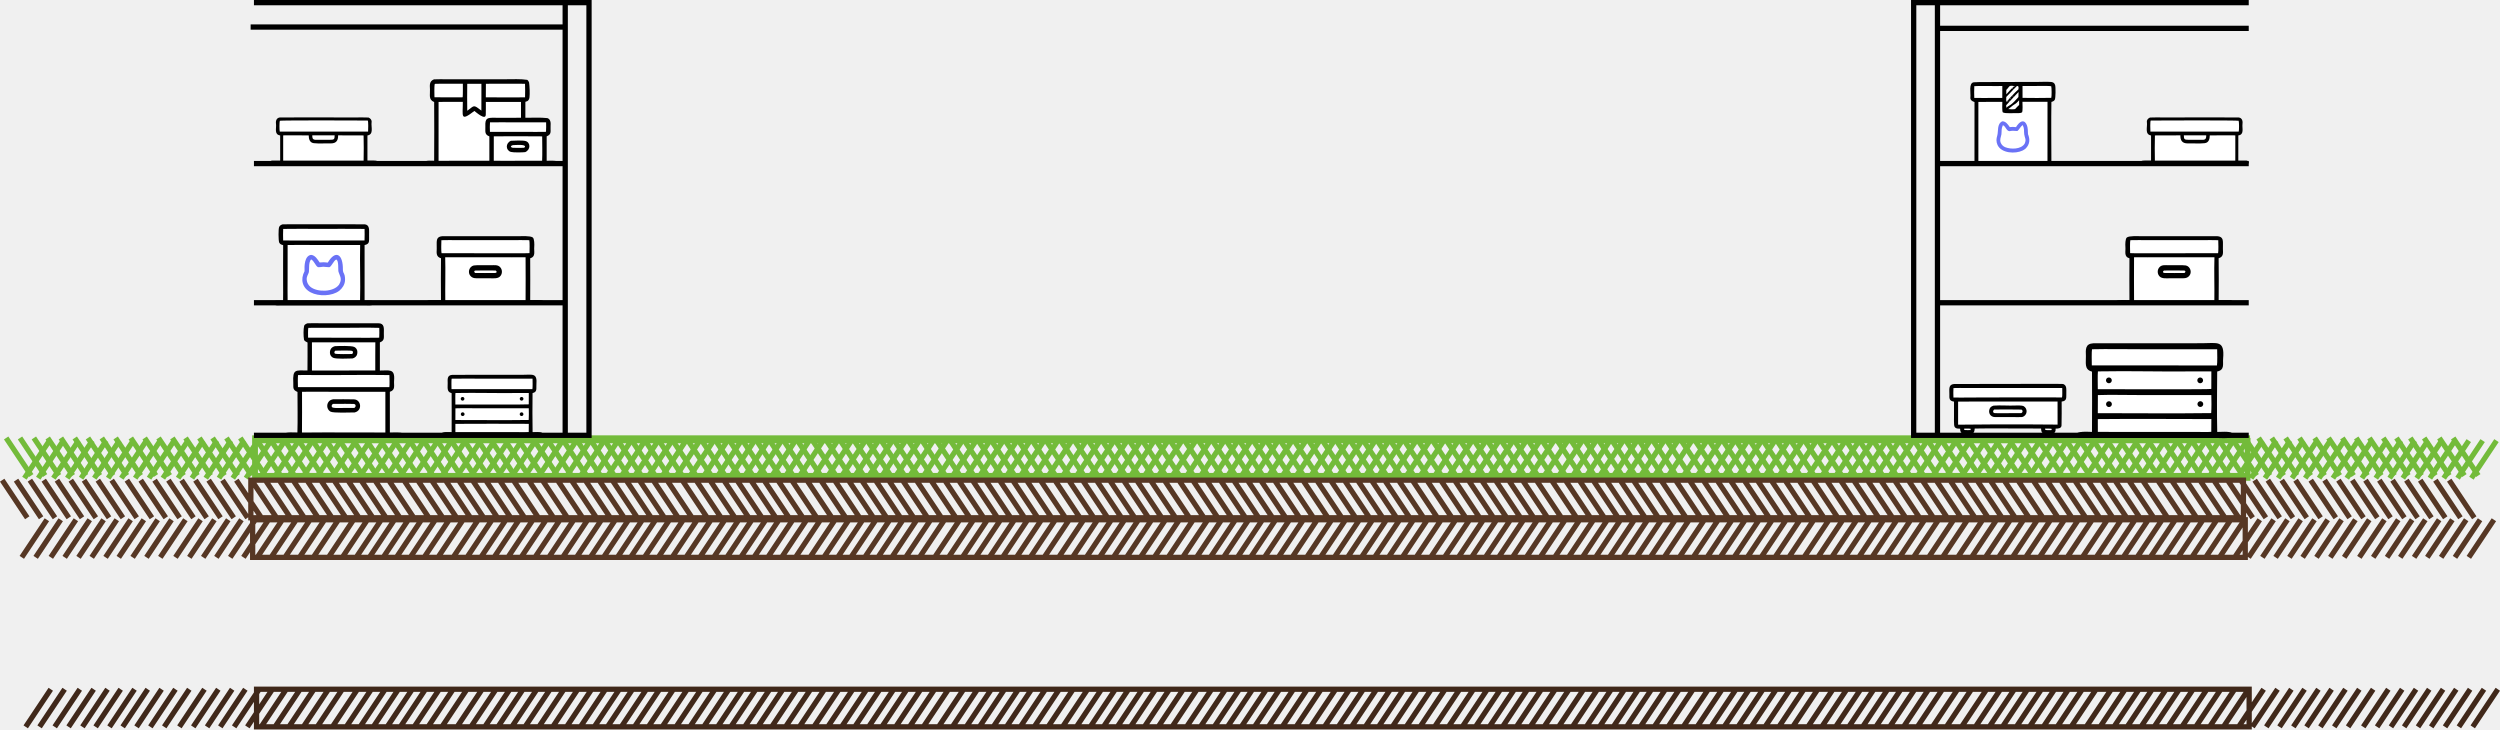
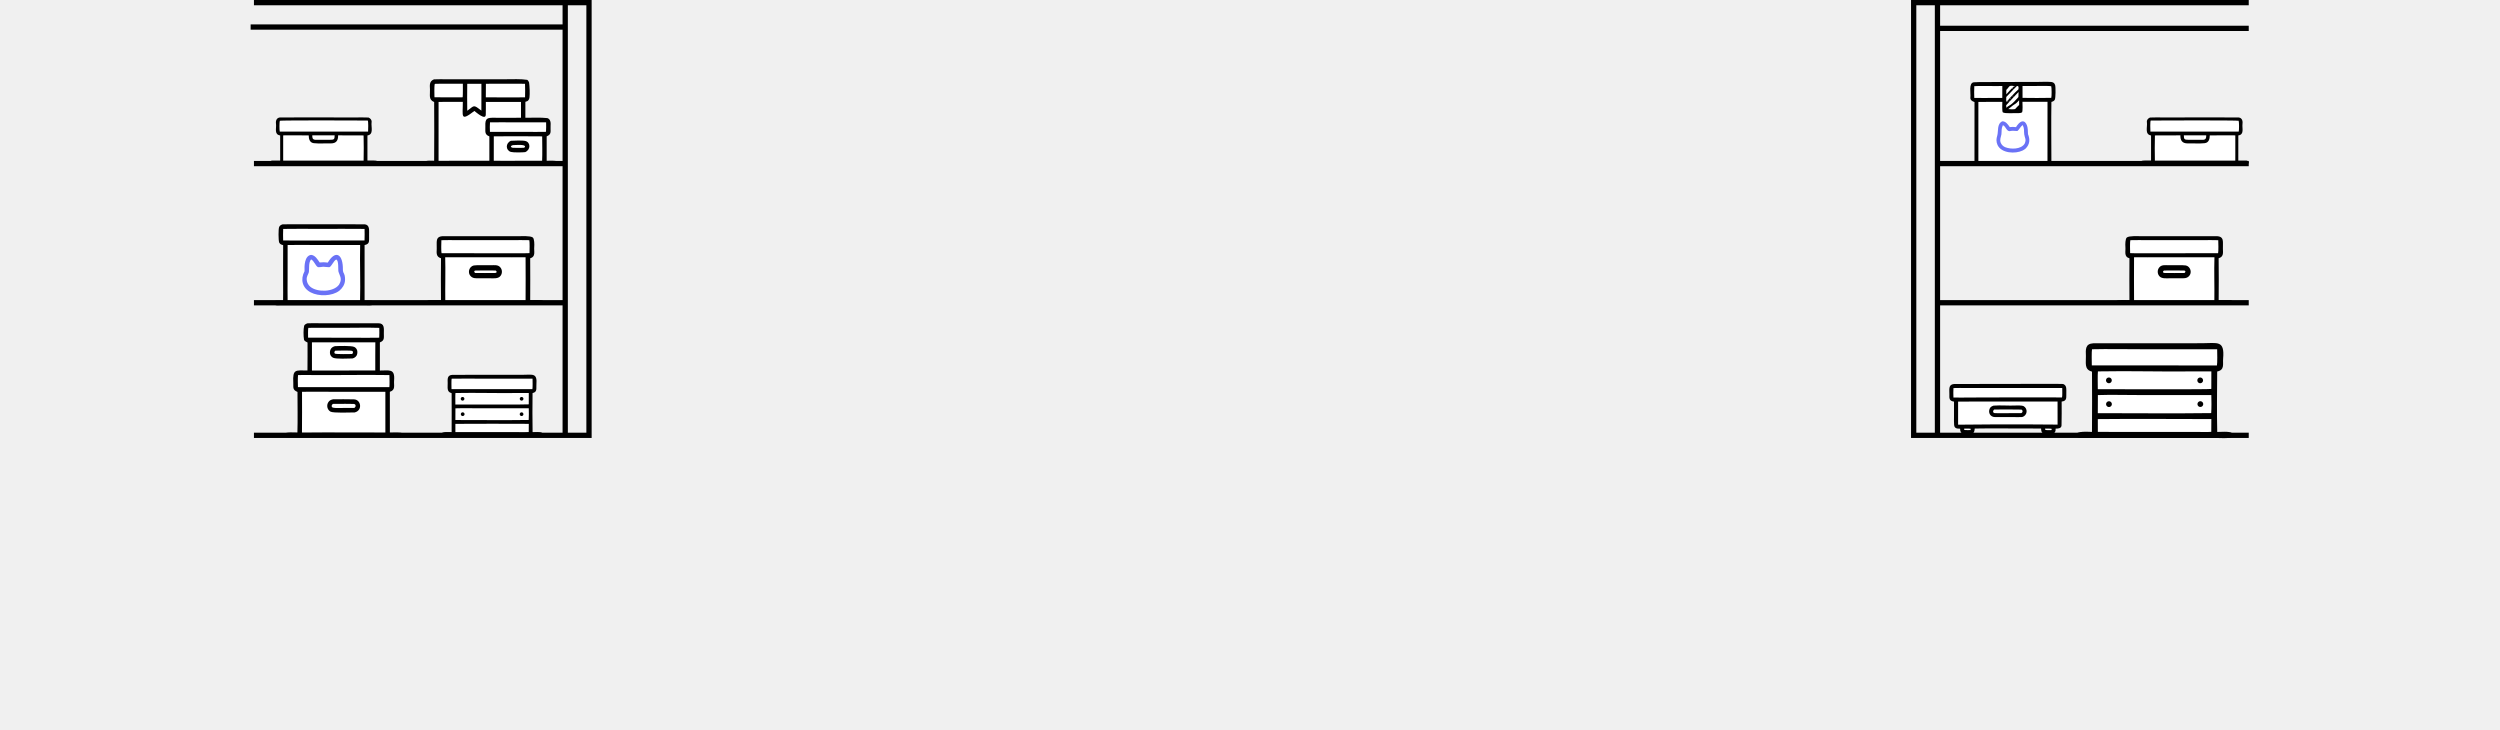
<svg xmlns="http://www.w3.org/2000/svg" width="1895.15" height="553" fill="none" overflow="visible" preserveAspectRatio="none" style="display:block" viewBox="0 0 1895.15 553">
  <g id="Group 2147237934">
    <g id="Group 2147237930">
      <path id="Vector" fill="#000" d="m1481.21 291.1 56.78-.09h16.69c2.92 0 5.88-.05 8.78.06 1.62.06 2.7 1.5 2.85 3 .1 1.19.15 2.48.09 3.67-.19 3.41.83 6.16-3.54 6.68.07 5.84.02 12.2-.1 18.07-.05 2.29-2.66 2.45-4.45 2.44 0 1.45 0 1.87-.81 3.06-1.68 1.54-2.81 1.06-4.85 1.13-3.57.13-5.27-.32-5.39-4.24-2.37-.06-4.8-.08-7.16-.06-14.35.11-28.79-.25-43.13.04-.18 2.29-.71 4.3-3.55 4.24-3.91-.1-7.42 1.1-7.57-4.14-2.12.02-4.24-.07-4.5-2.74-.19-1.99-.1-4.06-.1-6.06l.01-11.7c-3.58-.54-3.63-2.29-3.52-5.48.11-3.41-1.04-7.47 3.47-7.87" />
      <path id="Vector_2" fill="#fff" d="m1508.13 304.4 51.62-.02.02 17.49-23.94-.16q-25.74-.06-51.47.23c-.07-5.78-.01-11.7 0-17.48 7.8-.14 15.93-.02 23.77-.06" />
      <path id="Vector_3" fill="#000" d="M1511.28 307.49c5.36-.43 11.42.18 16.86-.1 1.08-.05 4.85-.08 5.76.42a4.49 4.49 0 0 1-.95 8.32q-1.24.07-2.5.06c-6.12 0-12.07.04-18.2-.03-3.48-.04-5.33-3.34-3.91-6.47.54-1.2 1.71-1.83 2.94-2.2" />
      <path id="Vector_4" fill="#fff" d="M1511.71 310.45a651 651 0 0 1 20.49.04c.97 0 1.68 1.97.05 2.68l-13.9.05c-1.99 0-4.06.06-6.04-.04-1.72-.08-1.82-1.69-.6-2.73" />
      <path id="Vector_5" fill="#fff" d="M1480.84 294.17c2.96-.14 6.79-.03 9.81-.03h19.34l53.31.01c0 1.09.17 6.63-.19 7.18-2.71.03-5.74-.1-8.53-.1l-32.86.03q-13.9.12-27.79.08c-4.28 0-8.87.13-13.11.02-.03-1.85-.18-5.43.02-7.2" />
      <path id="Vector_6" fill="#fff" d="M1550.28 324.9c1.18 0 3.83-.04 4.89.1.17.32.08.65.04 1.03-1.38-.02-3.48.24-4.64-.16-.34-.42-.23-.32-.29-.97" />
      <path id="Vector_7" fill="#fff" d="M1488.89 324.94c1.4-.02 3.51-.1 4.83.02.19.29.12.63.13 1.06-.87.05-3.88.07-4.66-.05-.29-.3-.25-.6-.3-1.03" />
    </g>
    <g id="Group 2147237927">
      <path id="Vector_8" fill="#000" d="M214.25 170.06c4.5-.11 9.3-.03 13.82-.03h40.94c2.54 0 5.1-.04 7.63.04.6.05 1.45.38 1.89.8 1.7 1.62 1.22 4.65 1.27 6.8-.07 1.73.13 3.58-.11 5.3-.26 1.83-1.74 2.54-3.31 2.77v42.2c1.2-.02 6.03-.38 6.6.56 2.28 3.69-4 2.92-5.88 2.9h-61.05q-3.06.01-6.12.05c-2.75.02-3.6-3.38-.34-3.53 1.65-.07 3.34-.02 5 0 .14-4.05 0-8.4.03-12.48.09-9.83-.14-19.78.03-29.6q-.59-.13-1.15-.36a3.2 3.2 0 0 1-1.88-1.7c-.58-1.5-.68-10.37.02-11.77.57-1.14 1.43-1.58 2.6-1.95" />
      <path id="Vector_9" fill="#fff" d="M218.04 185.73c6.32-.12 12.98-.02 19.33-.02h35.64c-.33 13.87.35 28.38-.07 42.2l-54.9.02c-.13-5.6-.02-11.64-.02-17.29z" />
      <path id="Vector_10" fill="#6a72f6" d="M248.49 199.05c5.56-9.39 10.9-6.77 11.4 3.2.1 2.32-.24 3.37.98 5.45.63 1.09.79 3.79.67 5.07-.27 3.08-1.94 5.62-4.28 7.59-5.52 4.28-15.7 4.46-21.73 1.28-6.43-3.4-7.96-9.82-4.67-16.05-.17-3.84-.08-11.64 4.92-12.38 3.09.2 4.95 3.44 6.55 5.77 2.46-.24 3.73-.26 6.16.07" />
      <path id="Vector_11" fill="#fff" d="M235.8 196.62c2.47 1.26 3.15 4.62 5.12 5.84.52.32 3.26-.21 4.08-.25.86-.05 4.18.48 4.62.36 1.7-.47 3.26-4.94 5.2-5.82 2.18.48 1.33 7.99 1.78 9.3 1.32 3.9 2.93 5.46.39 9.75l-.1.14c-4.27 5.56-16.32 5.69-21.48 1.58a7.7 7.7 0 0 1-2.89-5.3c-.3-3 1.43-4.35 1.66-6.24.32-2.63-.36-6.9 1.63-9.36" />
      <path id="Vector_14" fill="#fff" d="M214.67 173.54c8.9-.2 18.45-.04 27.37-.03 11.38 0 22.99-.14 34.33.02.03 2.84.1 5.95-.03 8.77l-36.18.02c-8.44 0-17.09.1-25.52-.03-.1-2.25-.08-6.53.03-8.75" />
    </g>
    <g id="Group 2147237926">
      <path id="Vector_15" fill="#000" d="m343 284.15 40.5-.02 12.73-.01c7.62-.01 11.18-1.64 10.4 7.49-.25 2.81.86 5.56-2.92 6.37-.06 9.5-.2 20.2.03 29.61 1.58 0 6.01-.4 7.12.52q.44.38.47.96.04.58-.4 1c-.89.87-6.98.48-8.49.47h-59.73q-3.16 0-6.35.03c-.68.17-1.87-.82-1.87-1.42-.02-2.23 6.5-1.57 7.87-1.57.1-9.78.02-19.75 0-29.54q-.06 0-.11-.03l-.2-.06c-3.59-1.06-2.57-4.44-2.68-7.54-.1-3.2-.4-6.03 3.63-6.26" />
      <path id="Vector_16" fill="#fff" d="M345.24 309.54c5.96-.21 13.1-.03 19.13-.03h36.47c.08 2.35.12 6.62-.06 8.85-18.33.26-37.2.03-55.57.04q-.02-4.44.03-8.86" />
      <path id="Vector_17" fill="#000" d="M350.52 312.56a1.43 1.43 0 1 1 .2 2.84 1.43 1.43 0 0 1-.2-2.84" />
      <path id="Vector_18" fill="#000" d="M394.78 312.7a1.41 1.41 0 1 1 1.21 2.55 1.41 1.41 0 0 1-1.21-2.55" />
      <path id="Vector_19" fill="#fff" d="M345.27 297.93c15.93-.32 32.05.23 48-.01q3.8-.06 7.58.01.03 4.21-.01 8.44l-.1.16c-.65.3-51.01.08-55.54.12.02-2-.14-7 .06-8.72" />
      <path id="Vector_20" fill="#000" d="M395.15 300.93a1.41 1.41 0 1 1 .47 2.78 1.41 1.41 0 0 1-.47-2.78" />
      <path id="Vector_21" fill="#000" d="M350.4 300.93a1.41 1.41 0 1 1 .47 2.78 1.41 1.41 0 0 1-.47-2.78" />
      <path id="Vector_22" fill="#fff" d="M342.37 287.08c7.58-.19 15.92-.02 23.55-.02l37.78.01c.05 1.4.14 6.84-.11 7.94l-61.32-.02c-.04-1.28-.14-6.99.1-7.91" />
      <path id="Vector_23" fill="#fff" d="M345.21 321.31c18.42-.2 37.2-.01 55.65-.01q.03 3.1-.05 6.23c-1.28.15-4.6.08-6.04.08l-11.75-.01-37.8-.03z" />
    </g>
    <g id="Group 2147237926_2">
      <path id="Vector_24" fill="#000" d="M232.9 245.1c2.46-.17 6.02-.07 8.57-.07h45.27c4.88 0 4.27 4 4.24 7.61-.03 3.38.68 5.52-3.01 6.92v21.32c6.91.1 11.58-1.88 10.78 7.55-.32 3.7 1.29 7.16-3.22 8.58l.02 30.99c2.67.11 8.02-.58 10.4.71.9.5.46 2.54-.94 2.68-1.83.19-3.75.11-5.64.1h-10.73l-49.18-.01h-15.92c-1.74 0-6.78.45-8.34-.55-.44-.28-1.05-1.48-.48-1.87 2.36-1.68 7.86-1.06 10.73-1.06.3-9.78.07-21.02.06-30.87-4-1.73-2.98-3.39-3.18-6.98-.58-10.64 1.78-9.34 10.74-9.3.2-6.9-.03-14.23.06-21.2-.76-.35-2.47-1.14-2.67-2.17-.48-2.6-.53-7.95.1-10.5.22-.91 1.63-1.58 2.33-1.88" />
      <path id="Vector_25" fill="#fff" d="M228.95 297c7.06-.15 14.64-.01 21.76-.01h41.42v31.04c-20.98.02-42.27-.2-63.22.03.2-10.23-.01-20.77.04-31.05" />
      <path id="Vector_26" fill="#000" d="M252.46 302.69c5.09-.15 10.65 0 15.74.04 5.46.03 6.95 8.38.68 9.92-3.18.01-16.23.6-18.39-.63a5 5 0 0 1-2.3-3.17 5.2 5.2 0 0 1 .74-4.03c.9-1.33 2.03-1.81 3.53-2.13" />
      <path id="Vector_27" fill="#fff" d="m252.34 306.2.58-.04c.86-.03 1.79-.02 2.66-.01 4.2.05 8.41-.13 12.6.06.5.03.82.24 1.17.56.54 1.1.14 1.75-.72 2.45l-10.44.05c-1.62 0-5.4.31-6.54-.65-.51-1.07-.15-1.65.69-2.43" />
      <path id="Vector_28" fill="#fff" d="M236.47 259.5h48.06c-.13 7.03.02 14.28-.05 21.34l-48 .05q.07-10.69-.01-21.38" />
      <path id="Vector_29" fill="#000" d="M253.86 262.42c2.81-.15 12.6-.47 14.71.59a4.2 4.2 0 0 1 2.18 2.63 5.6 5.6 0 0 1-.44 3.93 5 5 0 0 1-3.12 2.16c-2.88.07-12.42.53-14.58-.5a4.3 4.3 0 0 1-2.29-2.5 5.5 5.5 0 0 1 .39-4.07c.7-1.26 1.82-1.84 3.14-2.24" />
      <path id="Vector_30" fill="#fff" d="M254.17 265.83c1.75-.05 12.12-.37 12.94.26.34.27.48.56.49.99 0 .53-.33.9-.66 1.28-1.93.05-11.95.25-13.07-.3-.7-.86-.47-1.47.3-2.23" />
      <path id="Vector_31" fill="#fff" d="M225.94 284.33c3.36-.1 6.86-.07 10.23-.03 19.65.19 39.39-.29 59.03.03.07 1.83.2 7.66-.03 9.13l-69.31-.01c-.14-1.54-.14-7.88.08-9.12" />
      <path id="Vector_32" fill="#fff" d="M233.74 248.55c2.83-.13 6.28-.05 9.16-.05l16.3.01c8.98 0 19.43-.27 28.32.03.01 2.01.13 5.56-.05 7.45-6.2.2-13.59.01-19.9.02l-34.01-.03c-.02-1.3-.16-6.52.18-7.44" />
    </g>
    <g id="Group 2147237924">
      <path id="Vector_33" fill="#000" d="M328.97 60.15c2.63-.18 7.03-.06 9.75-.06h18.57l26.24-.02c4.78 0 11.35-.33 16.14.46.4.07 1.35 1.61 1.42 2.1.4 2.88.65 8.48.28 11.28a5 5 0 0 1-.54 1.66c-.59 1.08-1.48 1.32-2.56 1.62l-.01 12.08c5.47.05 11.36-.36 16.72.27 2.54.86 2.56 3.78 2.4 6-.28 3.76 1.16 6.18-2.97 7.82v18.54c1.57.03 6.59-.41 8.19.54 1.14.68.45 2.55-.81 2.76-.72.12-1.78.1-2.65.09l-65.4-.02h-20.65q-4.57 0-9.13.05c-1.49.07-3.13-.84-2.2-2.49.81-1.45 5.81-.94 7.35-.94.2-14.7.01-29.82.01-44.54-4.5-1.84-2.95-5.34-3.18-9.64-.18-3.35-.5-6.14 3.03-7.56" />
      <path id="Vector_34" fill="#fff" d="m332.47 77.25 18.38-.03c.08 10.8-2.27 15.36 8.76 6.89 1.4 1.06 8.41 7.34 8.63 2.9.13-2.89.04-6.78.06-9.75l26.64-.01.01 12c-6.47.16-13.47.02-19.99.02-5.47-.06-7.33.1-7.03 6.5.16 3.64-.93 6.1 3.04 7.63v18.49l-38.51.04z" />
      <path id="Vector_35" fill="#fff" d="M374.33 103.35c12.12-.07 24.56-.11 36.67.03.04 5.75.2 12.84-.03 18.49a1778 1778 0 0 1-20.27.05c-5.4 0-11 .07-16.39-.03z" />
      <path id="Vector_36" fill="#000" d="M387.28 106.72c2.21-.19 9.04-.39 11.07.17 3.87 1.06 4.1 6.56-.22 8.43-1.95.27-9.06.38-10.84-.15-3.94-1.17-4.32-6.52 0-8.45" />
      <path id="Vector_37" fill="#fff" d="M390.2 109.95c1.82-.02 6.83-.5 7.81.86.03.5-.1.6-.39 1.02-.49.31-.96.23-1.56.23-2.4-.01-4.95.16-7.35-.04-.73-.06-1.1-.28-1.45-.86.3-1.2 2-1.2 2.93-1.2" />
      <path id="Vector_38" fill="#fff" d="M371.45 92.75c5.6-.11 11.55-.01 17.16-.02l25.38.03c0 1.81.12 5.55-.09 7.17-4.9.15-10.4.03-15.38.03l-27.11-.02c-.13-1.21-.14-6.15.04-7.2" />
      <path id="Vector_39" fill="#fff" d="M368.34 63.54c6.6-.22 13.38.07 20-.05 3.15-.06 6.51-.06 9.66.05.16 2.87.09 7.29.02 10.22-9.53.22-20.14.01-29.74.01.03-3.42-.02-6.8.06-10.23" />
      <path id="Vector_40" fill="#fff" d="M329.82 63.56c2.35-.13 5.27-.06 7.65-.06h13.4c0 1.54.08 9.03-.13 10.13l-.26.13c-6.96.01-14.17.11-21.1-.03l-.05-.75c-.04-1.83-.15-6.97.15-9.06z" />
      <path id="Vector_41" fill="#fff" d="m354.2 63.53 10.74-.02c-.06 6.77.06 13.56-.03 20.34l-2.25-1.69c-3.37-2.53-3.77-1.77-6.97.7l-1.49 1.1c-.15-6.65-.03-13.75 0-20.43" />
    </g>
    <g id="Group 2147237922">
      <path id="Vector_42" fill="#000" d="m1525.19 62.14 19.62-.04c3.29 0 6.71-.24 9.97.03a4 4 0 0 1 1.64.44c.76.4 1.21 1.02 1.47 1.83.5 1.59.46 9.94-.24 11.2-.56 1.02-1.51 1.36-2.56 1.67-.24 14.7-.04 30.2-.01 44.94 1.66 0 9.73-.42 10.7.4.34.3.52.74.52 1.19-.01.36-.13.73-.4.98-.39.36-.95.42-1.46.45-3.87.25-7.91-.01-11.8-.01h-52.66l-8.19.01c-1.49 0-2.94.03-4.44 0-1.39-.04-2.51-1.23-1.33-2.4.78-.74 1.92-.72 2.92-.68 2.6.11 5.22.05 7.83.03l.02-44.84c-1.82-.5-3.39-1.65-3.11-3.54.42-2.86-1.57-11.03 2.63-11.42 2.65-.25 6.34-.17 9-.18z" />
      <path id="Vector_43" fill="#fff" d="M1550.03 77.15h2.1l-.02 45.05h-52.38V77.29c6-.1 12.14-.05 18.16-.07-.02 1.61-.29 6.82.33 7.93 1.66 1.2 9.49.4 11.82.62.77.08 2.15-.17 2.81-.63.61-1.1.32-6.39.29-7.97z" />
      <path id="Vector_44" fill="#6a72f6" d="M1528.25 96.38c.49-.83 1.1-1.7 1.71-2.37 4.28-4.7 6.94-.26 7.23 4.2.03.34.11 3.4.16 3.5 1.66 4.04 1.37 7.76-1.83 10.93-.72.56-1.43 1.07-2.26 1.47-5.54 2.7-16.03 2.14-19-4.17a9 9 0 0 1-.83-3.7c-.01-1.14.25-2.2.57-3.28 1.08-3.7-.38-9.03 3.88-11.01 2.63-.05 4.29 2.46 5.66 4.4 1.71-.22 3-.2 4.71.03" />
      <path id="Vector_45" fill="#fff" d="M1518.3 94.91c2.28.66 2.82 5.45 5.91 4.37 1.25-.44 4.92.26 5.26-.06 1.48-1.34 2.01-3.04 3.84-4.43 1.52 3.1.78 3.99 1.18 7.04.39 3 1.82 3.72.3 7.1-2.69 4.34-10.45 4.38-14.68 2.67a6.2 6.2 0 0 1-3.46-3.44c-.88-2.26.15-4.14.55-6.34.33-2.91-.23-3.95 1.1-6.9" />
      <path id="Vector_48" fill="#fff" d="M1533.19 65.2q6.7-.07 13.41-.04c1.57 0 7.23-.12 8.35.21.37.9.41 7.96.02 8.8-6.94.16-14.81.12-21.76.02-.05-2.98-.02-6-.02-8.98" />
      <path id="Vector_49" fill="#fff" d="m1511.59 65.23 6.29-.02c-.08 2.93-.03 6.1-.03 9.04l-14.95.02q-3.15.02-6.28-.03c-.13-1.77-.11-7.19.02-8.92 4.01-.29 10.77-.08 14.95-.09" />
      <path id="Vector_50" fill="#fff" d="M1527.96 66.23c.52-.63 1.06-1.39 1.92-.9.49.75.3 1.45.23 2.38a68 68 0 0 0-4.74 4.72c.4.66.54.75 1.19 1.14-.35.4-1.35 1.62-1.68 1.93l-1.41 1.42-.51.52c-.65-.26-.97-.42-1.69-.46-.07.05-.2.1-.29.12-.25-.58-.11-2.77-.1-3.6q1.96-2.1 3.99-4.16l1.54-1.65c-.58-.34-.64-.44-1.06-.97l1.53-1.42c.37.37.62.67 1.08.93" />
      <path id="Vector_51" fill="#000" d="M1525.37 72.43c.4.66.54.75 1.19 1.14-.35.4-1.35 1.62-1.68 1.93q-.6-.63-1.23-1.24c.55-.54 1.18-1.25 1.72-1.84" />
      <path id="Vector_52" fill="#000" d="M1523.65 74.26q.62.61 1.23 1.24l-1.41 1.42-.96-1.36z" />
      <path id="Vector_53" fill="#000" d="m1525.35 66.72 1.53-1.42c.37.37.62.67 1.08.93-.54.56-.96.95-1.55 1.46-.58-.34-.64-.44-1.06-.97" />
      <path id="Vector_54" fill="#000" d="M1521.27 76.98c.42-.53.79-.92 1.24-1.42q.5.67.96 1.36l-.51.52c-.65-.26-.97-.42-1.69-.46" />
      <path id="Vector_55" fill="#fff" d="M1530.19 69.75c-.02 1.25-.01 2.58-.1 3.82q-1.6 1.72-3.17 3.46c-.19.18-1.37 1.25-1.47 1.38-1.6 1.51-3.15 1.8-4.5 3.27l-.14-1.9c.61-.72 1.5-1.63 2.15-2.34l.51-.52 1.41-1.42c.33-.3 1.33-1.52 1.68-1.93 1.01-1.05 2.62-2.88 3.63-3.82" />
      <path id="Vector_56" fill="#fff" d="M1530.64 79.56c.04-1.27.02-2.3-.03-3.56-.51.63-1.29 1.36-1.89 1.95-.28.47-3.16 2-3.36 2.39-1.01.71-2.01 1.56-2.97 2.35 1.73.18 3.44.3 5.16 0 .76-1.03 2.13-2.14 3.09-3.13" />
      <path id="Vector_57" fill="#fff" d="M1520.9 68.15c2.3-2.06 1.56-3.86 5.98-2.85l-1.53 1.42q-1.06 1.04-2.05 2.14c-.94.94-1.54 1.6-2.39 2.62-.04-1.08-.01-2.24-.01-3.33" />
    </g>
-     <path id="Vector 1194234144" stroke="#73bb3a" stroke-width="4" d="M447.49 334h-254v28.5h1510.5V334zm0 0-19 28.5m10.5 0 19-28.5m-8.5 28.5 19-28.5m-9 28.5 19-28.5m-8.5 28.5 19-28.5m-9 28.5 19-28.5m-8.5 28.5 19-28.5m-8.5 28.5 19-28.5m-8.5 28.5 19-28.5m-8.5 28.5 19-28.5m-8.5 28.5 19-28.5m-8.5 28.5 19-28.5m-9 28.5 19-28.5m-8.5 28.5 19-28.5m-9 28.5 19-28.5m-8.5 28.5 19-28.5m-8.5 28.5 19-28.5m-8.5 28.5 19-28.5m-8 28.5 19-28.5m-8.5 28.5 19-28.5m-8.5 28.5 19-28.5m-9 28.5 19-28.5m-8.5 28.5 19-28.5m-9 28.5 19-28.5m-8.5 28.5 19-28.5m-8.5 28.5 19-28.5m-8.5 28.5 19-28.5m-7.5 28.5 19-28.5m-8.5 28.5 19-28.5m-8.5 28.5 19-28.5m-9 28.5 19-28.5m-8.5 28.5 19-28.5m-9 28.5 19-28.5m-8.5 28.5 19-28.5m-8.5 28.5 19-28.5m-8.5 28.5 19-28.5m-8 28.5 19-28.5m-8.5 28.5 19-28.5m-8.5 28.5 19-28.5m-9 28.5 19-28.5m-8.5 28.5 19-28.5m-9 28.5 19-28.5m-8.5 28.5 19-28.5m-8.5 28.5 19-28.5m-8.5 28.5 19-28.5m-8 28.5 19-28.5m-8.5 28.5 19-28.5m-8.5 28.5 19-28.5m-9 28.5 19-28.5m-8.5 28.5 19-28.5m-9 28.5 19-28.5m-8.5 28.5 19-28.5m-8.5 28.5 19-28.5m-8.5 28.5 19-28.5m-8 28.5 19-28.5m-8.5 28.5 19-28.5m-8.5 28.5 19-28.5m-9 28.5 19-28.5m-8.5 28.5 19-28.5m-9 28.5 19-28.5m-8.5 28.5 19-28.5m-8.5 28.5 19-28.5m-8.5 28.5 19-28.5m-8 28.5 19-28.5m-8.5 28.5 19-28.5m-8.5 28.5 19-28.5m-9 28.5 19-28.5m-8.5 28.5 19-28.5m-9 28.5 19-28.5m-8.5 28.5 19-28.5m-8.5 28.5 19-28.5m-8.5 28.5 19-28.5m-8 28.5 19-28.5m-8.5 28.5 19-28.5m-8.5 28.5 19-28.5m-9 28.5 19-28.5m-8.5 28.5 19-28.5m-9 28.5 19-28.5m-8.5 28.5 19-28.5m-8.5 28.5 19-28.5m-8.5 28.5 19-28.5m-7.5 28.5 19-28.5m-8.5 28.5 19-28.5m-8.5 28.5 19-28.5m-9 28.5 19-28.5m-8.5 28.5 19-28.5m-9 28.5 19-28.5m-8.5 28.5 19-28.5m-8.5 28.5 19-28.5m-8.5 28.5 19-28.5m-7.5 28.5 19-28.5m-8.5 28.5 19-28.5m-8.5 28.5 19-28.5m-9 28.5 19-28.5m-8.5 28.5 19-28.5m-9 28.5 19-28.5m-8.5 28.5 19-28.5m-8.5 28.5 19-28.5m-8.5 28.5 19-28.5m-7.5 28.5 19-28.5m-8.5 28.5 19-28.5m-7.5 28.5 19-28.5m-8.5 28.5 19-28.5m-8.5 28.5 19-28.5m-9 28.5 19-28.5m-8.5 28.5 19-28.5m-9 28.5 19-28.5m-8.5 28.5 19-28.5m-8.5 28.5 19-28.5m-8.5 28.5 19-28.5m-7.5 28.5 19-28.5m-8.5 28.5 19-28.5m-8.5 28.5 19-28.5m-9 28.5 19-28.5m-8.5 28.5 19-28.5m-9 28.5 19-28.5m-8.5 28.5 19-28.5m-8.5 28.5 19-28.5m-8.5 28.5 19-28.5m-8.5 28.5 19-28.5m-8.5 28.5 19-28.5m-7.5 28.5 19-28.5m-8.5 28.5 19-28.5m-8.5 28.5 19-28.5m-9 28.5 19-28.5m-8.5 28.5 19-28.5m-9 28.5 19-28.5m-8.5 28.5 19-28.5m-8.5 28.5 19-28.5m-8.5 28.5 19-28.5m-7.5 28.5 19-28.5m-8.5 28.5 19-28.5m-8.5 28.5 19-28.5m-9 28.5 19-28.5m-8.5 28.5 19-28.5m-9 28.5 19-28.5m-8.5 28.5 19-28.5m-8.5 28.5 19-28.5m-8.5 28.5 19-28.5m-1663.5 28.5 19-28.5m-8.5 28.5 19-28.5m-7.5 28.5 19-28.5m-8.5 28.5 19-28.5m-8.5 28.5 19-28.5m-9 28.5 19-28.5m-8.5 28.5 19-28.5m-9 28.5 19-28.5m-8.5 28.5 19-28.5m-8.5 28.5 19-28.5m-8.5 28.5 19-28.5m-7.5 28.5 19-28.5m-8.5 28.5 19-28.5m-8.5 28.5 19-28.5m-9 28.5 19-28.5m-8.5 28.5 19-28.5m-9 28.5 19-28.5m-8.5 28.5 19-28.5m-8.5 28.5 19-28.5m-200 0-19 28.5m-199.5 0 19-28.5m-8.5 28.5 19-28.5m-7.5 28.5 19-28.5m-8.5 28.5 19-28.5m-8.5 28.5 19-28.5m-9 28.5 19-28.5m-8.5 28.5 19-28.5m-9 28.5 19-28.5m-8.5 28.5 19-28.5m-8.5 28.5 19-28.5m-8.5 28.5 19-28.5m-7.5 28.5 19-28.5m-8.5 28.5 19-28.5m-8.5 28.5 19-28.5m-9 28.5 19-28.5m-8.5 28.5 19-28.5m-9 28.5 19-28.5m-8.5 28.5 19-28.5m-8.5 28.5 19-28.5" />
-     <path id="Vector 1194234153" stroke="#73bb3a" stroke-width="4" d="M1449.67 332h254v28.5H193.17V332zm0 0 19 28.5m-10.5 0-19-28.5m8.5 28.5-19-28.5m9 28.5-19-28.5m8.5 28.5-19-28.5m9 28.5-19-28.5m8.5 28.5-19-28.5m8.5 28.5-19-28.5m8.5 28.5-19-28.5m8.5 28.5-19-28.5m8.5 28.5-19-28.5m8.5 28.5-19-28.5m9 28.5-19-28.5m8.5 28.5-19-28.5m9 28.5-19-28.5m8.5 28.5-19-28.5m8.5 28.5-19-28.5m8.5 28.5-19-28.5m8 28.5-19-28.5m8.5 28.5-19-28.5m8.5 28.5-19-28.5m9 28.5-19-28.5m8.5 28.5-19-28.5m9 28.5-19-28.5m8.5 28.5-19-28.5m8.5 28.5-19-28.5m8.5 28.5-19-28.5m7.5 28.5-19-28.5m8.5 28.5-19-28.5m8.5 28.5-19-28.5m9 28.5-19-28.5m8.5 28.5-19-28.5m9 28.5-19-28.5m8.5 28.5-19-28.5m8.5 28.5-19-28.5m8.5 28.5-19-28.5m8 28.5-19-28.5m8.5 28.5-19-28.5m8.5 28.5-19-28.5m9 28.5-19-28.5m8.5 28.5-19-28.5m9 28.5-19-28.5m8.5 28.5-19-28.5m8.5 28.5-19-28.5m8.5 28.5-19-28.5m8 28.5-19-28.5m8.5 28.5-19-28.5m8.5 28.5-19-28.5m9 28.5-19-28.5m8.5 28.5-19-28.5m9 28.5-19-28.5m8.5 28.5-19-28.5m8.5 28.5-19-28.5m8.5 28.5-19-28.5m8 28.5-19-28.5m8.5 28.5-19-28.5m8.5 28.5-19-28.5m9 28.5-19-28.5m8.5 28.5-19-28.5m9 28.5-19-28.5m8.5 28.5-19-28.5m8.5 28.5-19-28.5m8.5 28.5-19-28.5m8 28.5-19-28.5m8.5 28.5-19-28.5m8.5 28.5-19-28.5m9 28.5-19-28.5m8.5 28.5-19-28.5m9 28.5-19-28.5m8.5 28.5-19-28.5m8.5 28.5-19-28.5m8.5 28.5-19-28.5m8 28.5-19-28.5m8.5 28.5-19-28.5m8.5 28.5-19-28.5m9 28.5-19-28.5m8.5 28.5-19-28.5m9 28.5-19-28.5m8.5 28.5-19-28.5m8.5 28.5-19-28.5m8.5 28.5-19-28.5m7.5 28.5-19-28.5m8.5 28.5-19-28.5m8.5 28.5-19-28.5m9 28.5-19-28.5m8.5 28.5-19-28.5m9 28.5-19-28.5m8.5 28.5-19-28.5m8.5 28.5-19-28.5m8.5 28.5-19-28.5m7.5 28.5-19-28.5m8.5 28.5-19-28.5m8.5 28.5-19-28.5m9 28.5-19-28.5m8.5 28.5-19-28.5m9 28.5-19-28.5m8.5 28.5-19-28.5m8.5 28.5-19-28.5m8.5 28.5-19-28.5m7.5 28.5-19-28.5m8.5 28.5-19-28.5m7.5 28.5-19-28.5m8.5 28.5-19-28.5m8.5 28.5-19-28.5m9 28.5-19-28.5m8.5 28.5-19-28.5m9 28.5-19-28.5m8.5 28.5-19-28.5m8.5 28.5-19-28.5m8.5 28.5-19-28.5m7.5 28.5-19-28.5m8.5 28.5-19-28.5m8.5 28.5-19-28.5m9 28.5-19-28.5m8.5 28.5-19-28.5m9 28.5-19-28.5m8.5 28.5-19-28.5m8.5 28.5-19-28.5m8.5 28.5-19-28.5m8.5 28.5-19-28.5m8.5 28.5-19-28.5m7.5 28.5-19-28.5m8.5 28.5-19-28.5m8.5 28.5-19-28.5m9 28.5-19-28.5m8.5 28.5-19-28.5m9 28.5-19-28.5m8.5 28.5-19-28.5m8.5 28.5-19-28.5m8.5 28.5-19-28.5m7.5 28.5-19-28.5m8.5 28.5-19-28.5m8.5 28.5-19-28.5m9 28.5-19-28.5m8.5 28.5-19-28.5m9 28.5-19-28.5m8.5 28.5-19-28.5m8.5 28.5-19-28.5m8.5 28.5-19-28.5m1663.5 28.5-19-28.5m8.5 28.5-19-28.5m7.5 28.5-19-28.5m8.5 28.5-19-28.5m8.5 28.5-19-28.5m9 28.5-19-28.5m8.5 28.5-19-28.5m9 28.5-19-28.5m8.5 28.5-19-28.5m8.5 28.5-19-28.5m8.5 28.5-19-28.5m7.5 28.5-19-28.5m8.5 28.5-19-28.5m8.5 28.5-19-28.5m9 28.5-19-28.5m8.5 28.5-19-28.5m9 28.5-19-28.5m8.5 28.5-19-28.5m8.5 28.5-19-28.5m200 0 19 28.5m199.5 0-19-28.5m8.5 28.5-19-28.5m7.5 28.5-19-28.5m8.5 28.5-19-28.5m8.5 28.5-19-28.5m9 28.5-19-28.5m8.5 28.5-19-28.5m9 28.5-19-28.5m8.5 28.5-19-28.5m8.5 28.5-19-28.5m8.5 28.5-19-28.5m7.5 28.5-19-28.5m8.5 28.5-19-28.5m8.5 28.5-19-28.5m9 28.5-19-28.5m8.5 28.5-19-28.5m9 28.5-19-28.5m8.5 28.5-19-28.5m8.5 28.5-19-28.5" />
-     <path id="Vector 1194234147" stroke="#563724" stroke-width="4" d="M1446.66 364h254v28.5H190.16V364zm0 0 19 28.5m-10.5 0-19-28.5m8.5 28.5-19-28.5m9 28.5-19-28.5m8.5 28.5-19-28.5m9 28.5-19-28.5m8.5 28.5-19-28.5m8.5 28.5-19-28.5m8.5 28.5-19-28.5m8.5 28.5-19-28.5m8.5 28.5-19-28.5m8.5 28.5-19-28.5m9 28.5-19-28.5m8.5 28.5-19-28.5m9 28.5-19-28.5m8.5 28.5-19-28.5m8.5 28.5-19-28.5m8.5 28.5-19-28.5m8 28.5-19-28.5m8.5 28.5-19-28.5m8.5 28.5-19-28.5m9 28.5-19-28.5m8.5 28.5-19-28.5m9 28.5-19-28.5m8.5 28.5-19-28.5m8.5 28.5-19-28.5m8.5 28.5-19-28.5m7.5 28.5-19-28.5m8.5 28.5-19-28.5m8.5 28.5-19-28.5m9 28.5-19-28.5m8.5 28.5-19-28.5m9 28.5-19-28.5m8.5 28.5-19-28.5m8.5 28.5-19-28.5m8.5 28.5-19-28.5m8 28.5-19-28.5m8.5 28.5-19-28.5m8.5 28.5-19-28.5m9 28.5-19-28.5m8.5 28.5-19-28.5m9 28.5-19-28.5m8.5 28.5-19-28.5m8.5 28.5-19-28.5m8.5 28.5-19-28.5m8 28.5-19-28.5m8.5 28.5-19-28.5m8.5 28.5-19-28.5m9 28.5-19-28.5m8.5 28.5-19-28.5m9 28.5-19-28.5m8.5 28.5-19-28.5m8.5 28.5-19-28.5m8.5 28.5-19-28.5m8 28.5-19-28.5m8.5 28.5-19-28.5m8.5 28.5-19-28.5m9 28.5-19-28.5m8.5 28.5-19-28.5m9 28.5-19-28.5m8.5 28.5-19-28.5m8.5 28.5-19-28.5m8.5 28.5-19-28.5m8 28.5-19-28.5m8.5 28.5-19-28.5m8.5 28.5-19-28.5m9 28.5-19-28.5m8.5 28.5-19-28.5m9 28.5-19-28.5m8.5 28.5-19-28.5m8.5 28.5-19-28.5m8.5 28.5-19-28.5m8 28.5-19-28.5m8.5 28.5-19-28.5m8.5 28.5-19-28.5m9 28.5-19-28.5m8.5 28.5-19-28.5m9 28.5-19-28.5m8.5 28.5-19-28.5m8.5 28.5-19-28.5m8.5 28.5-19-28.5m7.5 28.5-19-28.5m8.5 28.5-19-28.5m8.5 28.5-19-28.5m9 28.5-19-28.5m8.5 28.5-19-28.5m9 28.5-19-28.5m8.5 28.5-19-28.5m8.5 28.5-19-28.5m8.5 28.5-19-28.5m7.5 28.5-19-28.5m8.5 28.5-19-28.5m8.5 28.5-19-28.5m9 28.5-19-28.5m8.5 28.5-19-28.5m9 28.5-19-28.5m8.5 28.5-19-28.5m8.5 28.5-19-28.5m8.5 28.5-19-28.5m7.5 28.5-19-28.5m8.5 28.5-19-28.5m7.5 28.5-19-28.5m8.5 28.5-19-28.5m8.5 28.5-19-28.5m9 28.5-19-28.5m8.5 28.5-19-28.5m9 28.5-19-28.5m8.5 28.5-19-28.5m8.5 28.5-19-28.5m8.5 28.5-19-28.5m7.5 28.5-19-28.5m8.5 28.5-19-28.5m8.5 28.5-19-28.5m9 28.5-19-28.5m8.5 28.5-19-28.5m9 28.5-19-28.5m8.5 28.5-19-28.5m8.5 28.5-19-28.5m8.5 28.5-19-28.5m8.5 28.5-19-28.5m8.5 28.5-19-28.5m7.5 28.5-19-28.5m8.5 28.5-19-28.5m8.5 28.5-19-28.5m9 28.5-19-28.5m8.5 28.5-19-28.5m9 28.5-19-28.5m8.5 28.5-19-28.5m8.5 28.5-19-28.5m8.5 28.5-19-28.5m7.5 28.5-19-28.5m8.5 28.5-19-28.5m8.5 28.5-19-28.5m9 28.5-19-28.5m8.5 28.5-19-28.5m9 28.5-19-28.5m8.5 28.5-19-28.5m8.5 28.5-19-28.5m8.5 28.5-19-28.5m1663.5 28.5-19-28.5m8.5 28.5-19-28.5m7.5 28.5-19-28.5m8.5 28.5-19-28.5m8.5 28.5-19-28.5m9 28.5-19-28.5m8.5 28.5-19-28.5m9 28.5-19-28.5m8.5 28.5-19-28.5m8.5 28.5-19-28.5m8.5 28.5-19-28.5m7.5 28.5-19-28.5m8.5 28.5-19-28.5m8.5 28.5-19-28.5m9 28.5-19-28.5m8.5 28.5-19-28.5m9 28.5-19-28.5m8.5 28.5-19-28.5m8.5 28.5-19-28.5m200 0 19 28.5m199.5 0-19-28.5m8.5 28.5-19-28.5m7.5 28.5-19-28.5m8.5 28.5-19-28.5m8.5 28.5-19-28.5m9 28.5-19-28.5m8.5 28.5-19-28.5m9 28.5-19-28.5m8.5 28.5-19-28.5m8.5 28.5-19-28.5m8.5 28.5-19-28.5m7.5 28.5-19-28.5m8.5 28.5-19-28.5m8.5 28.5-19-28.5m9 28.5-19-28.5m8.5 28.5-19-28.5m9 28.5-19-28.5m8.5 28.5-19-28.5m8.5 28.5-19-28.5" />
-     <path id="Vector 1194234148" stroke="#563724" stroke-width="4" d="M445.53 394h-254v28.5h1510.5V394zm0 0-19 28.5m10.5 0 19-28.5m-8.5 28.5 19-28.5m-9 28.5 19-28.5m-8.5 28.5 19-28.5m-9 28.5 19-28.5m-8.5 28.5 19-28.5m-8.5 28.5 19-28.5m-8.5 28.5 19-28.5m-8.5 28.5 19-28.5m-8.5 28.5 19-28.5m-8.5 28.5 19-28.5m-9 28.5 19-28.5m-8.5 28.5 19-28.5m-9 28.5 19-28.5m-8.5 28.5 19-28.5m-8.5 28.5 19-28.5m-8.5 28.5 19-28.5m-8 28.5 19-28.5m-8.5 28.5 19-28.5m-8.5 28.5 19-28.5m-9 28.5 19-28.5m-8.5 28.5 19-28.5m-9 28.5 19-28.5m-8.5 28.5 19-28.5m-8.5 28.5 19-28.5m-8.5 28.5 19-28.5m-7.5 28.5 19-28.5m-8.5 28.5 19-28.5m-8.5 28.5 19-28.5m-9 28.5 19-28.5m-8.5 28.5 19-28.5m-9 28.5 19-28.5m-8.5 28.5 19-28.5m-8.5 28.5 19-28.5m-8.5 28.5 19-28.5m-8 28.5 19-28.5m-8.5 28.5 19-28.5m-8.5 28.5 19-28.5m-9 28.5 19-28.5m-8.5 28.5 19-28.5m-9 28.5 19-28.5m-8.5 28.5 19-28.5m-8.5 28.5 19-28.5m-8.5 28.5 19-28.5m-8 28.5 19-28.5m-8.5 28.5 19-28.5m-8.5 28.5 19-28.5m-9 28.5 19-28.5m-8.5 28.5 19-28.5m-9 28.5 19-28.5m-8.5 28.5 19-28.5m-8.5 28.5 19-28.5m-8.5 28.5 19-28.5m-8 28.5 19-28.5m-8.5 28.5 19-28.5m-8.5 28.5 19-28.5m-9 28.5 19-28.5m-8.5 28.5 19-28.5m-9 28.5 19-28.5m-8.5 28.5 19-28.5m-8.5 28.5 19-28.5m-8.5 28.5 19-28.5m-8 28.5 19-28.5m-8.5 28.5 19-28.5m-8.5 28.5 19-28.5m-9 28.5 19-28.5m-8.5 28.5 19-28.5m-9 28.5 19-28.5m-8.5 28.5 19-28.5m-8.5 28.5 19-28.5m-8.5 28.5 19-28.5m-8 28.5 19-28.5m-8.5 28.5 19-28.5m-8.5 28.5 19-28.5m-9 28.5 19-28.5m-8.5 28.5 19-28.5m-9 28.5 19-28.5m-8.5 28.5 19-28.5m-8.5 28.5 19-28.5m-8.5 28.5 19-28.5m-7.5 28.5 19-28.5m-8.5 28.5 19-28.5m-8.5 28.5 19-28.5m-9 28.5 19-28.5m-8.5 28.5 19-28.5m-9 28.5 19-28.5m-8.5 28.5 19-28.5m-8.5 28.5 19-28.5m-8.5 28.5 19-28.5m-7.5 28.5 19-28.5m-8.5 28.5 19-28.5m-8.5 28.5 19-28.5m-9 28.5 19-28.5m-8.5 28.5 19-28.5m-9 28.5 19-28.5m-8.5 28.5 19-28.5m-8.5 28.5 19-28.5m-8.5 28.5 19-28.5m-7.5 28.5 19-28.5m-8.5 28.5 19-28.5m-7.5 28.5 19-28.5m-8.5 28.5 19-28.5m-8.5 28.5 19-28.5m-9 28.5 19-28.5m-8.5 28.5 19-28.5m-9 28.5 19-28.5m-8.5 28.5 19-28.5m-8.5 28.5 19-28.5m-8.5 28.5 19-28.5m-7.5 28.5 19-28.5m-8.5 28.5 19-28.5m-8.5 28.5 19-28.5m-9 28.5 19-28.5m-8.5 28.5 19-28.5m-9 28.5 19-28.5m-8.5 28.5 19-28.5m-8.5 28.5 19-28.5m-8.5 28.5 19-28.5m-8.5 28.5 19-28.5m-8.5 28.5 19-28.5m-7.5 28.5 19-28.5m-8.5 28.5 19-28.5m-8.5 28.5 19-28.5m-9 28.5 19-28.5m-8.5 28.5 19-28.5m-9 28.5 19-28.5m-8.5 28.5 19-28.5m-8.5 28.5 19-28.5m-8.5 28.5 19-28.5m-7.5 28.5 19-28.5m-8.5 28.5 19-28.5m-8.5 28.5 19-28.5m-9 28.5 19-28.5m-8.5 28.5 19-28.5m-9 28.5 19-28.5m-8.5 28.5 19-28.5m-8.5 28.5 19-28.5m-8.5 28.5 19-28.5m-1663.5 28.5 19-28.5m-8.5 28.5 19-28.5m-7.5 28.5 19-28.5m-8.5 28.5 19-28.5m-8.5 28.5 19-28.5m-9 28.5 19-28.5m-8.5 28.5 19-28.5m-9 28.5 19-28.5m-8.5 28.5 19-28.5m-8.5 28.5 19-28.5m-8.5 28.5 19-28.5m-7.5 28.5 19-28.5m-8.5 28.5 19-28.5m-8.5 28.5 19-28.5m-9 28.5 19-28.5m-8.5 28.5 19-28.5m-9 28.5 19-28.5m-8.5 28.5 19-28.5m-8.5 28.5 19-28.5m-200 0-19 28.5m-199.5 0 19-28.5m-8.5 28.5 19-28.5m-7.5 28.5 19-28.5m-8.5 28.5 19-28.5m-8.5 28.5 19-28.5m-9 28.5 19-28.5m-8.5 28.5 19-28.5m-9 28.5 19-28.5m-8.5 28.5 19-28.5m-8.5 28.5 19-28.5m-8.5 28.5 19-28.5m-7.5 28.5 19-28.5m-8.5 28.5 19-28.5m-8.5 28.5 19-28.5m-9 28.5 19-28.5m-8.5 28.5 19-28.5m-9 28.5 19-28.5m-8.5 28.5 19-28.5m-8.5 28.5 19-28.5" />
-     <path id="Vector 1194234152" stroke="#40281a" stroke-width="4" d="M448.49 522.5h-254V551h1510.5v-28.5zm0 0-19 28.5m10.5 0 19-28.5m-8.5 28.5 19-28.5m-9 28.5 19-28.5m-8.5 28.5 19-28.5m-9 28.5 19-28.5m-8.5 28.5 19-28.5m-8.5 28.5 19-28.5m-8.5 28.5 19-28.5m-8.5 28.5 19-28.5m-8.5 28.5 19-28.5m-8.5 28.5 19-28.5m-9 28.5 19-28.5m-8.5 28.5 19-28.5m-9 28.5 19-28.5m-8.5 28.5 19-28.5m-8.5 28.5 19-28.5m-8.5 28.5 19-28.5m-8 28.5 19-28.5m-8.5 28.5 19-28.5m-8.5 28.5 19-28.5m-9 28.5 19-28.5m-8.5 28.5 19-28.5m-9 28.5 19-28.5m-8.5 28.5 19-28.5m-8.5 28.5 19-28.5m-8.5 28.5 19-28.5m-7.5 28.5 19-28.5m-8.5 28.5 19-28.5m-8.5 28.5 19-28.5m-9 28.5 19-28.5m-8.5 28.5 19-28.5m-9 28.5 19-28.5m-8.5 28.5 19-28.5m-8.5 28.5 19-28.5m-8.5 28.5 19-28.5m-8 28.5 19-28.5m-8.5 28.5 19-28.5m-8.5 28.5 19-28.5m-9 28.5 19-28.5m-8.5 28.5 19-28.5m-9 28.5 19-28.5m-8.5 28.5 19-28.5m-8.5 28.5 19-28.5m-8.5 28.5 19-28.5m-8 28.5 19-28.5m-8.5 28.5 19-28.5m-8.5 28.5 19-28.5m-9 28.5 19-28.5m-8.5 28.5 19-28.5m-9 28.5 19-28.5m-8.5 28.5 19-28.5m-8.5 28.5 19-28.5m-8.5 28.5 19-28.5m-8 28.5 19-28.5m-8.5 28.5 19-28.5m-8.5 28.5 19-28.5m-9 28.5 19-28.5m-8.5 28.5 19-28.5m-9 28.5 19-28.5m-8.5 28.5 19-28.5m-8.5 28.5 19-28.5m-8.5 28.5 19-28.5m-8 28.5 19-28.5m-8.5 28.5 19-28.5m-8.5 28.5 19-28.5m-9 28.5 19-28.5m-8.5 28.5 19-28.5m-9 28.5 19-28.5m-8.5 28.5 19-28.5m-8.5 28.5 19-28.5m-8.5 28.5 19-28.5m-8 28.5 19-28.5m-8.5 28.5 19-28.5m-8.5 28.5 19-28.5m-9 28.5 19-28.5m-8.5 28.5 19-28.5m-9 28.5 19-28.5m-8.5 28.5 19-28.5m-8.5 28.5 19-28.5m-8.5 28.5 19-28.5m-7.5 28.5 19-28.5m-8.5 28.5 19-28.5m-8.5 28.5 19-28.5m-9 28.5 19-28.5m-8.5 28.5 19-28.5m-9 28.5 19-28.5m-8.5 28.5 19-28.5m-8.5 28.5 19-28.5m-8.5 28.5 19-28.5m-7.5 28.5 19-28.5m-8.5 28.5 19-28.5m-8.5 28.5 19-28.5m-9 28.5 19-28.5m-8.5 28.5 19-28.5m-9 28.5 19-28.5m-8.5 28.5 19-28.5m-8.5 28.5 19-28.5m-8.5 28.5 19-28.5m-7.5 28.5 19-28.5m-8.5 28.5 19-28.5m-7.5 28.5 19-28.5m-8.5 28.5 19-28.5m-8.5 28.5 19-28.5m-9 28.5 19-28.5m-8.5 28.5 19-28.5m-9 28.5 19-28.5m-8.5 28.5 19-28.5m-8.5 28.5 19-28.5m-8.5 28.5 19-28.5m-7.5 28.5 19-28.5m-8.5 28.5 19-28.5m-8.5 28.5 19-28.5m-9 28.5 19-28.5m-8.5 28.5 19-28.5m-9 28.5 19-28.5m-8.5 28.5 19-28.5m-8.5 28.5 19-28.5m-8.5 28.5 19-28.5m-8.5 28.5 19-28.5m-8.5 28.5 19-28.5m-7.5 28.5 19-28.5m-8.5 28.5 19-28.5m-8.5 28.5 19-28.5m-9 28.5 19-28.5m-8.5 28.5 19-28.5m-9 28.5 19-28.5m-8.5 28.5 19-28.5m-8.5 28.5 19-28.5m-8.5 28.5 19-28.5m-7.5 28.5 19-28.5m-8.5 28.5 19-28.5m-8.5 28.5 19-28.5m-9 28.5 19-28.5m-8.5 28.5 19-28.5m-9 28.5 19-28.5m-8.5 28.5 19-28.5m-8.5 28.5 19-28.5m-8.5 28.5 19-28.5M229.99 551l19-28.5m-8.5 28.5 19-28.5m-7.5 28.5 19-28.5m-8.5 28.5 19-28.5m-8.5 28.5 19-28.5m-9 28.5 19-28.5m-8.5 28.5 19-28.5m-9 28.5 19-28.5m-8.5 28.5 19-28.5m-8.5 28.5 19-28.5m-8.5 28.5 19-28.5m-7.5 28.5 19-28.5m-8.5 28.5 19-28.5m-8.5 28.5 19-28.5m-9 28.5 19-28.5m-8.5 28.5 19-28.5m-9 28.5 19-28.5m-8.5 28.5 19-28.5m-8.5 28.5 19-28.5m-200 0-19 28.5m-199.5 0 19-28.5m-8.5 28.5 19-28.5m-7.5 28.5 19-28.5m-8.5 28.5 19-28.5m-8.5 28.5 19-28.5m-9 28.5 19-28.5m-8.5 28.5 19-28.5m-9 28.5 19-28.5m-8.5 28.5 19-28.5m-8.5 28.5 19-28.5m-8.5 28.5 19-28.5m-7.5 28.5 19-28.5m-8.5 28.5 19-28.5m-8.5 28.5 19-28.5m-9 28.5 19-28.5m-8.5 28.5 19-28.5m-9 28.5 19-28.5m-8.5 28.5 19-28.5m-8.5 28.5 19-28.5" />
    <g id="Group 2147237919">
      <g id="Group 2147237918">
        <path id="Vector_58" fill="#000" d="M1629.8 89.1c2.86-.18 7.07-.06 10.04-.06l18.79-.02h24.66q6.38-.01 12.76.01c3.13-.21 4.27 2 3.9 4.84-.44 3.37 1.57 8.13-3.17 8.8l-.01 19.06c1.92.06 3.96-.01 5.93 0 1.71 0 2.5 1.57 1.62 2.23-1.23.93-5.2.56-6.91.55h-49.27l-17.09-.01c-.99 0-10.68.96-7.85-2.32.65-.76 5.93-.44 7.43-.46.07-6.3 0-12.73 0-19.03-5.01-.81-2.64-6.41-3.15-10.05-.24-1.72.84-2.89 2.32-3.54" />
        <path id="Vector_59" fill="#fff" d="m1635.64 102.64 17.22-.03c-.08 3.8 1.34 6.12 5.54 6.1 4.22-.14 8.7.29 12.87-.17 3.21-.36 3.85-3.32 3.88-5.88 6.19-.18 13.09-.02 19.35-.04v14.8l-.01 4.38h-60.96a420 420 0 0 1 .02-19.12z" />
        <path id="Vector_60" fill="#fff" d="M1630.38 91.37c6.19-.12 65.83-.21 66.66.17.38.99.38 7.28.04 8.2h-66.94c-.09-1.13-.28-7.72.24-8.37" />
        <path id="Vector_61" fill="#fff" d="M1658.44 102.57h14c.04 1.77-.08 3.2-2.21 3.4h-11.26c-2.93 0-3.52-.3-3.49-3.36z" />
      </g>
      <g id="Group 2147237931">
        <path id="Vector_62" fill="#000" d="M1679.77 179.04c6.88-.1 5.08 4.56 5.33 9.65.18 3.4.39 6-3.24 7.09.17 10.35.1 21.44.02 31.82 2.82.07 5.69-.12 8.52-.04 1.27.04 2.27.32 2.28 1.81.01 1.01-.88 1.54-1.8 1.54q-3.8.02-7.6.01h-65.55l-8.32.03c-.54 0-7.77.65-5.16-2.72.85-1.1 7.97-.66 10-.64-.12-10.52-.02-21.26 0-31.78-4.42-1.24-2.73-5.21-3.07-8.74-.15-1.55-.13-6.15 1.14-7.07 1.9-1.35 8.3-.94 10.68-.94h13.27z" />
        <path id="Vector_63" fill="#fff" d="M1617.74 195c6.79.12 13.9.01 20.71.01h40.23c-.34 10.71.11 22.12-.07 32.94q-11.43.09-22.86.03l-38 .01c-.14-10.89-.01-22.08-.01-32.99" />
        <path id="Vector_64" fill="#000" d="M1643.9 201.06c2.23 0 11.58-.18 13.15.18a4.4 4.4 0 0 1 2.17 1.22 5.2 5.2 0 0 1 1.46 3.62 4.7 4.7 0 0 1-1.41 3.36c-1.74 1.7-3.75 1.52-5.96 1.48l-8.52.03c-2.35 0-5.69.42-7.53-1.26a5 5 0 0 1-1.57-3.53 5 5 0 0 1 1.4-3.7c1.8-1.86 4.34-1.42 6.81-1.4" />
        <path id="Vector_65" fill="#fff" d="M1640.4 205.07c4.78-.15 10.3-.02 15.13.02 1.39 0 1.5 1.1.44 1.84-4.78.18-10.09-.05-14.89 0-1.61.01-1.82-1.09-.68-1.86" />
        <path id="Vector_66" fill="#fff" d="M1614.93 182.07c4.09-.12 8.49-.04 12.62-.04H1670c3.73 0 7.87-.09 11.57.05.12 1.38.22 8.77-.12 9.87l-43.15.03h-14.86c-2.67 0-6.08.09-8.67-.09-.08-1.37-.21-8.85.16-9.82" />
      </g>
      <g id="Group 2147237917">
        <path id="Vector_67" fill="#000" d="m1586.85 260.23 62.65-.03 19.68-.01c11.79-.02 17.31-2.54 16.09 11.58-.38 4.35 1.34 8.6-4.5 9.86-.11 14.7-.33 31.25.03 45.8 2.45.01 9.3-.62 11.02.8q.68.58.72 1.48a1.9 1.9 0 0 1-.61 1.56c-1.38 1.34-10.8.73-13.13.72h-92.39q-4.91-.02-9.83.05c-1.06.26-2.89-1.27-2.9-2.2-.02-3.45 10.04-2.42 12.17-2.43.17-15.12.04-30.55.01-45.69l-.18-.05-.3-.1c-5.55-1.64-3.98-6.86-4.14-11.66-.17-4.95-.63-9.31 5.61-9.68" />
        <path id="Vector_68" fill="#fff" d="M1590.32 299.5c9.21-.32 20.27-.04 29.59-.04l56.41.01c.11 3.62.19 10.24-.1 13.68-28.35.4-57.55.04-85.96.06.02-4.59-.02-9.11.06-13.7" />
        <path id="Vector_69" fill="#000" d="M1598.48 304.17a2.2 2.2 0 0 1 .49 4.38 2.2 2.2 0 1 1-.49-4.38" />
        <path id="Vector_70" fill="#000" d="M1666.95 304.4a2.19 2.19 0 1 1 1.88 3.95 2.19 2.19 0 0 1-1.88-3.95" />
        <path id="Vector_71" fill="#fff" d="M1590.35 281.54c24.65-.5 49.59.37 74.27-.01 3.89-.06 7.83-.05 11.72.02q.04 6.53-.03 13.05l-.14.25c-1.02.46-78.91.12-85.91.19.02-3.09-.22-10.82.09-13.5" />
        <path id="Vector_72" fill="#000" d="M1667.51 286.18a2.19 2.19 0 1 1 .74 4.32 2.19 2.19 0 0 1-.74-4.32" />
        <path id="Vector_73" fill="#000" d="M1598.29 286.18a2.19 2.19 0 1 1-1.23 3.64 2.2 2.2 0 0 1-.47-2.19c.25-.76.91-1.31 1.7-1.45" />
        <path id="Vector_74" fill="#fff" d="M1585.87 264.76c11.73-.28 24.62-.02 36.43-.02l58.44.02c.09 2.17.21 10.56-.17 12.27l-94.85-.03c-.06-1.98-.21-10.81.15-12.24" />
        <path id="Vector_75" fill="#fff" d="M1590.27 317.71c28.49-.31 57.53-.02 86.07-.02q.06 4.83-.06 9.65c-1.98.24-7.13.11-9.35.11h-18.17l-58.47-.05z" />
      </g>
      <path id="Vector 1194234146" stroke="#000" stroke-width="4" d="M1468.72 229.5h235.96m-235.96 0v-208m0 208V330m0-328h235.96m-235.96 0v19.5m0-19.5h-18.04v328h18.04m0-308.5h235.96M1468.72 124h235.96m-235.96 206h235.96" />
    </g>
    <g id="Group 2147237920">
      <g id="Group 2147237918_2">
        <path id="Vector_76" fill="#000" d="M279.37 89.1c-2.86-.18-7.07-.06-10.04-.06l-18.79-.02h-24.66q-6.38-.01-12.76.01c-3.13-.21-4.28 2-3.9 4.84.44 3.37-1.57 8.13 3.17 8.8v19.06c-1.91.06-3.95-.01-5.92 0-1.7 0-2.5 1.57-1.62 2.23 1.22.93 5.2.56 6.9.55h49.28l17.1-.01c.98 0 10.67.96 7.84-2.32-.65-.76-5.93-.44-7.43-.46-.07-6.3 0-12.73 0-19.03 5.01-.81 2.64-6.41 3.15-10.05.24-1.72-.84-2.89-2.32-3.54" />
        <path id="Vector_77" fill="#fff" d="m273.53 102.64-17.22-.03c.07 3.8-1.34 6.12-5.54 6.1-4.22-.14-8.7.29-12.87-.17-3.21-.36-3.85-3.32-3.88-5.88-6.19-.18-13.1-.02-19.35-.04v19.18h60.97c.18-5.74.1-13.35-.02-19.12z" />
        <path id="Vector_78" fill="#fff" d="M278.79 91.37c-6.19-.12-65.83-.21-66.66.17-.38.99-.38 7.28-.04 8.2h66.94c.09-1.13.28-7.72-.24-8.37" />
        <path id="Vector_79" fill="#fff" d="M250.73 102.57h-14c-.04 1.77.08 3.2 2.21 3.4h11.26c2.93 0 3.52-.3 3.49-3.36z" />
      </g>
      <path id="Vector_80" fill="#000" d="M336.4 179.04c-6.88-.1-5.08 4.56-5.33 9.65-.18 3.4-.4 6 3.24 7.09-.17 10.35-.1 21.44-.02 31.82-2.82.07-5.69-.12-8.52-.04-1.27.04-2.27.32-2.28 1.81 0 1.01.88 1.54 1.8 1.54q3.8.02 7.6.01h65.55l8.32.03c.54 0 7.77.65 5.16-2.72-.86-1.1-7.97-.66-10-.64.12-10.52.02-21.26 0-31.78 4.42-1.24 2.72-5.21 3.07-8.74.15-1.55.13-6.15-1.14-7.07-1.9-1.35-8.3-.94-10.68-.94H379.9z" />
      <path id="Vector_81" fill="#fff" d="M398.43 195c-6.79.12-13.9.01-20.71.01h-40.23c.33 10.71-.11 22.12.07 32.94q11.43.09 22.86.03l38 .01c.14-10.89.01-22.08 0-32.99" />
      <path id="Vector_82" fill="#000" d="M372.27 201.06c-2.23 0-11.58-.18-13.15.18a4.4 4.4 0 0 0-2.17 1.22 5 5 0 0 0-1.46 3.62 4.7 4.7 0 0 0 1.4 3.36c1.75 1.7 3.76 1.52 5.97 1.48l8.52.03c2.35 0 5.7.42 7.53-1.26a5 5 0 0 0 1.57-3.53 5 5 0 0 0-1.4-3.7c-1.8-1.86-4.34-1.42-6.8-1.4" />
      <path id="Vector_83" fill="#fff" d="M375.77 205.07c-4.78-.15-10.3-.02-15.13.02-1.4 0-1.5 1.1-.44 1.84 4.78.18 10.1-.05 14.9 0 1.6.01 1.81-1.09.67-1.86" />
      <path id="Vector_84" fill="#fff" d="M401.24 182.07c-4.09-.12-8.5-.04-12.62-.04h-42.45c-3.73 0-7.87-.09-11.57.05-.12 1.38-.22 8.77.12 9.87l43.15.03h14.86c2.67 0 6.08.09 8.67-.09.08-1.37.2-8.85-.16-9.82" />
      <path id="Vector 1194234146_2" stroke="#000" stroke-width="4" d="M428.45 229.5H192.5m235.96 0v-209m0 209V330m0-328H192.5m235.96 0v18.5m0-18.5h18.04v328h-18.04m0-309.5H190M428.45 124H192.5m235.96 206H192.5" />
    </g>
  </g>
</svg>
